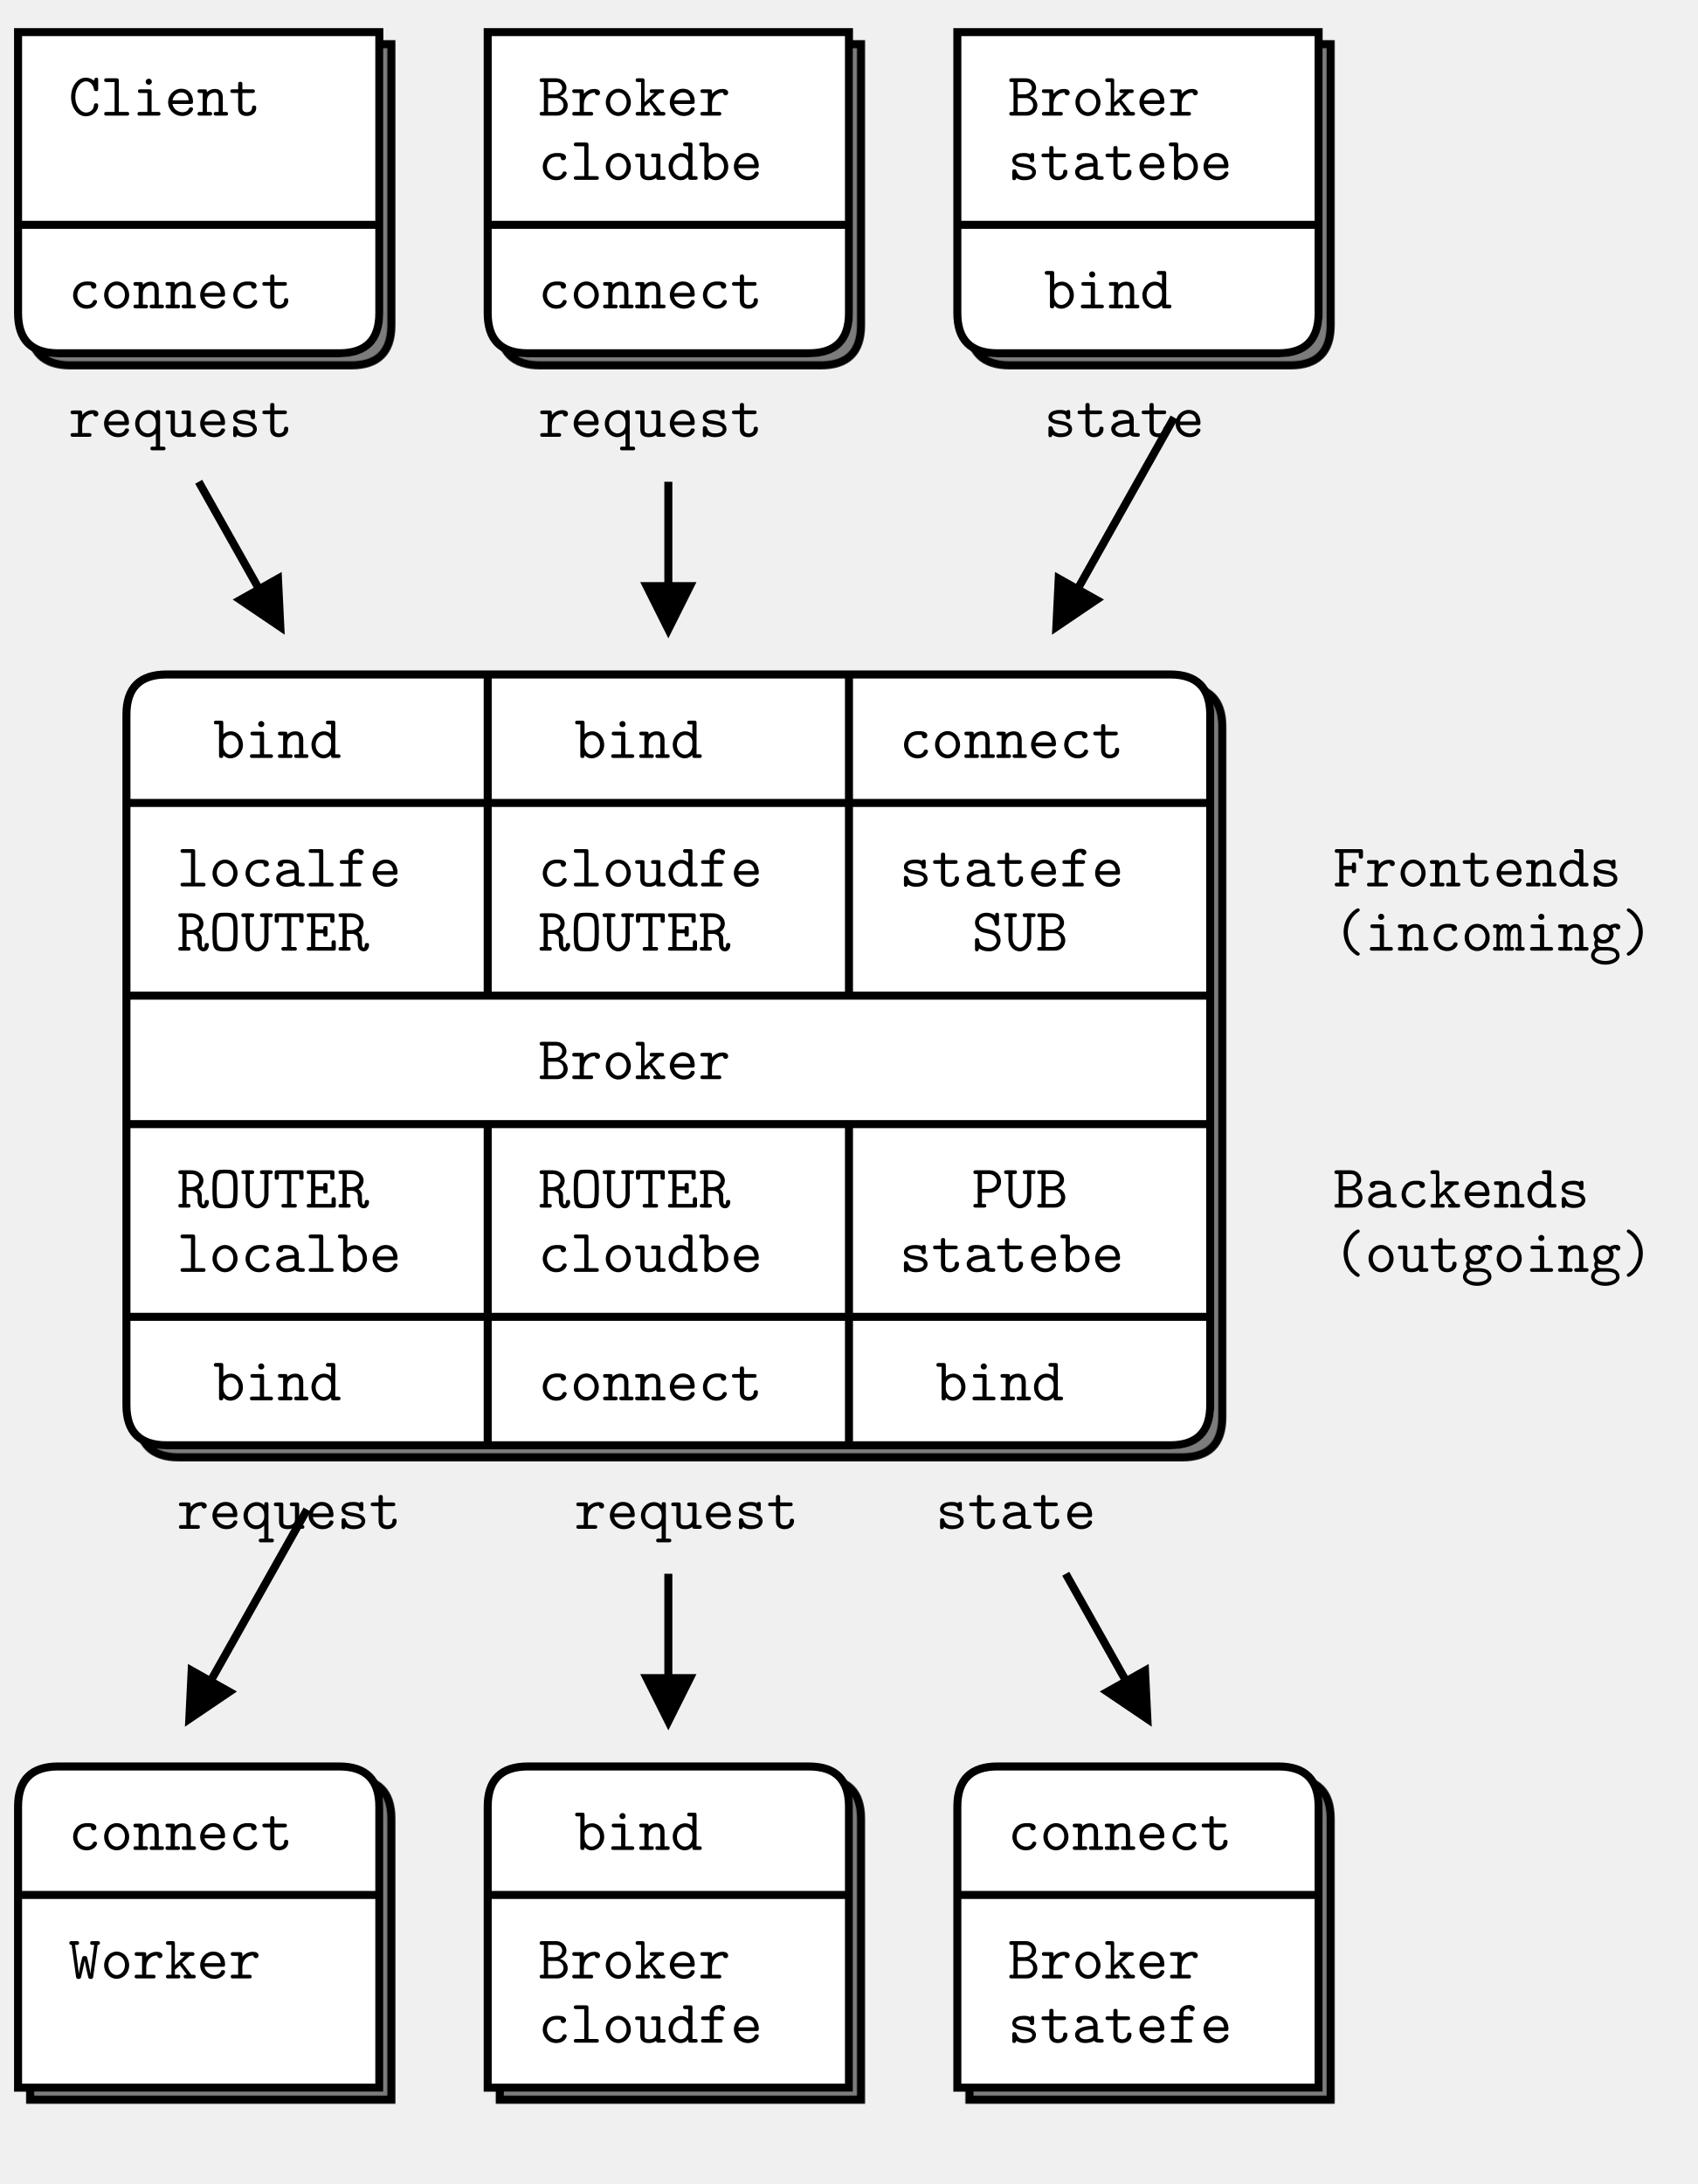
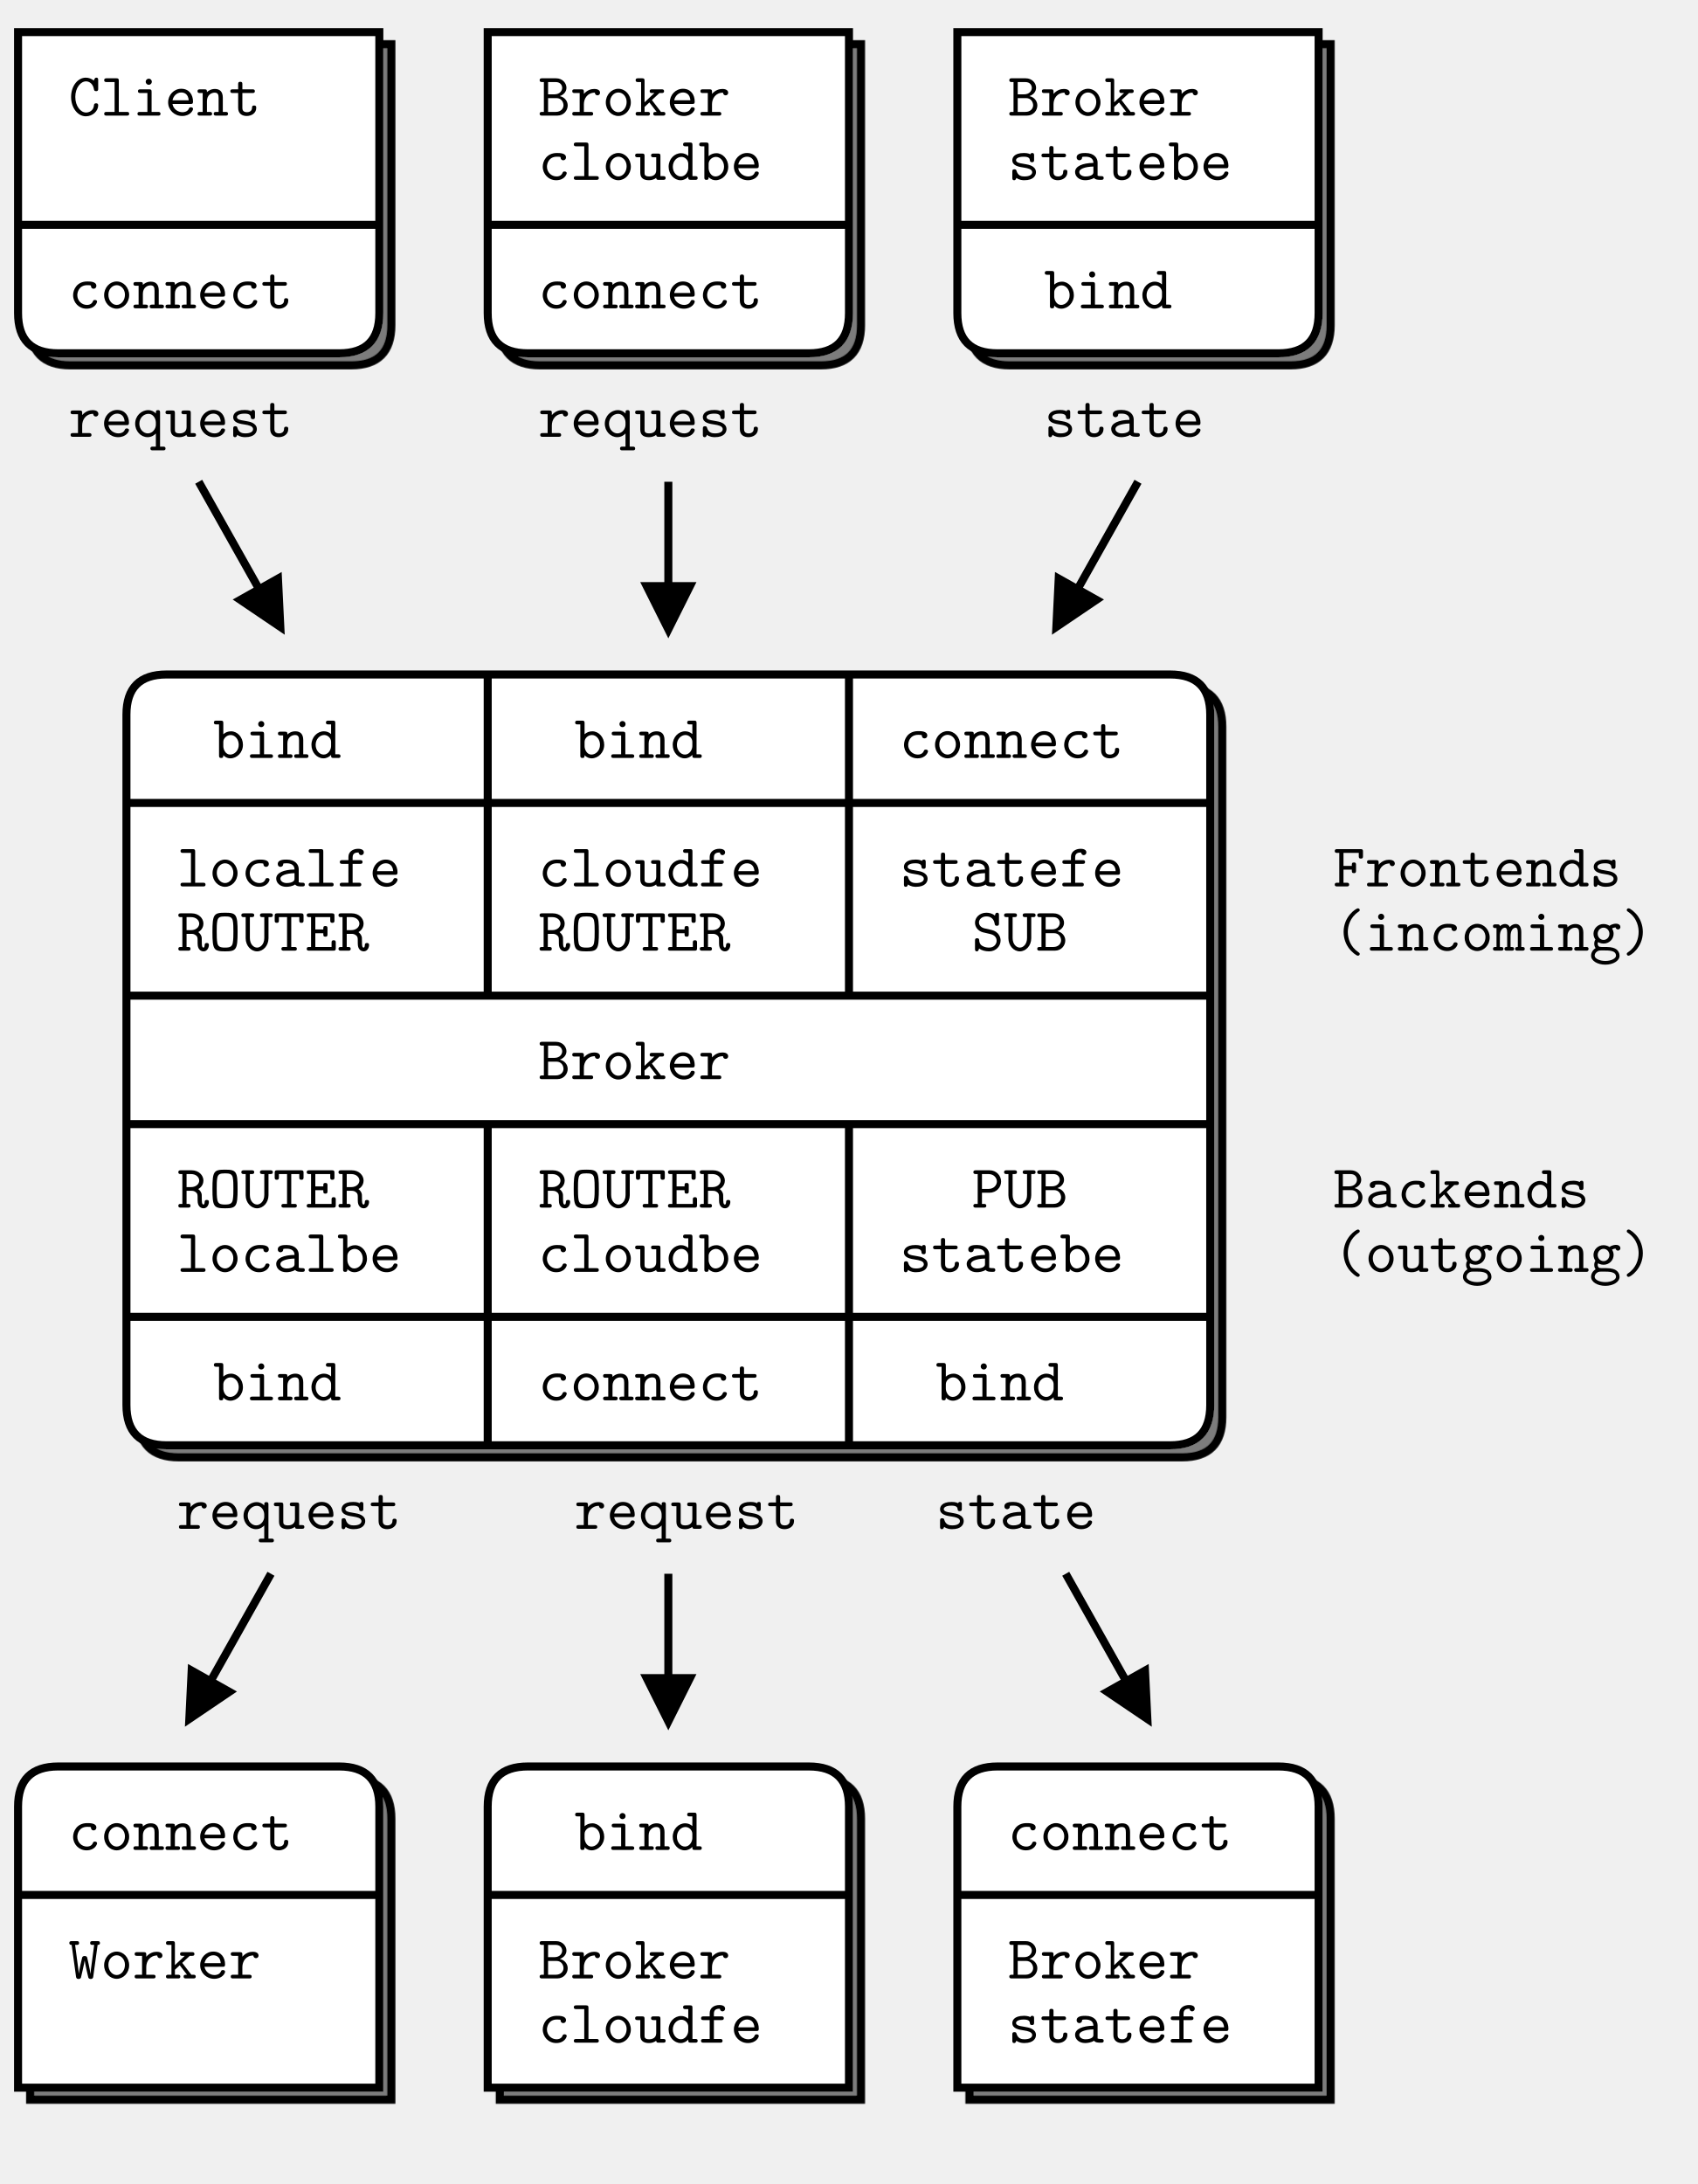
<svg xmlns="http://www.w3.org/2000/svg" width="423px" height="544px" version="1.1">
  <defs>
    <filter id="dsFilter" width="150%" height="150%">
      <feOffset result="offOut" in="SourceGraphic" dx="3" dy="3" />
      <feColorMatrix result="matrixOut" in="offOut" type="matrix" values="0.2 0 0 0 0 0 0.2 0 0 0 0 0 0.2 0 0 0 0 0 1 0" />
      <feBlend in="SourceGraphic" in2="matrixOut" mode="normal" />
    </filter>
    <marker id="iPointer" viewBox="0 0 10 10" refX="5" refY="5" markerUnits="strokeWidth" markerWidth="8" markerHeight="7" orient="auto">
      <path d="M 10 0 L 10 10 L 0 5 z" />
    </marker>
    <marker id="Pointer" viewBox="0 0 10 10" refX="5" refY="5" markerUnits="strokeWidth" markerWidth="8" markerHeight="7" orient="auto">
      <path d="M 0 0 L 10 5 L 0 10 z" />
    </marker>
  </defs>
  <g id="boxes" stroke="black" stroke-width="2" fill="none">
    <g id="group0">
      <path id="path0" filter="url(#dsFilter)" fill="#fff" d="M 4.5 8 L 94.5 8 L 94.5 78 Q 94.5 88 84.5 88 L 14.5 88 Q 4.5 88 4.5 78 Z" />
      <text x="17.1" y="28.8" id="text0" fill="#000" stroke="none" style="font-family:LMMono10,monospace;font-size:15.2px">Client </text>
      <text x="17.1" y="76.8" id="text0" fill="#000" stroke="none" style="font-family:LMMono10,monospace;font-size:15.2px">connect </text>
    </g>
    <g id="group2">
      <path id="path2" filter="url(#dsFilter)" fill="#fff" d="M 121.5 8 L 211.5 8 L 211.5 78 Q 211.5 88 201.5 88 L 131.5 88 Q 121.5 88 121.5 78 Z" />
      <text x="134.1" y="28.8" id="text2" fill="#000" stroke="none" style="font-family:LMMono10,monospace;font-size:15.2px">Broker </text>
      <text x="134.1" y="44.8" id="text2" fill="#000" stroke="none" style="font-family:LMMono10,monospace;font-size:15.2px">cloudbe </text>
      <text x="134.1" y="76.8" id="text2" fill="#000" stroke="none" style="font-family:LMMono10,monospace;font-size:15.2px">connect </text>
    </g>
    <g id="group4">
      <path id="path4" filter="url(#dsFilter)" fill="#fff" d="M 238.5 8 L 328.5 8 L 328.5 78 Q 328.5 88 318.5 88 L 248.5 88 Q 238.5 88 238.5 78 Z" />
      <text x="251.1" y="28.8" id="text4" fill="#000" stroke="none" style="font-family:LMMono10,monospace;font-size:15.2px">Broker </text>
      <text x="251.1" y="44.8" id="text4" fill="#000" stroke="none" style="font-family:LMMono10,monospace;font-size:15.2px">statebe </text>
      <text x="260.1" y="76.8" id="text4" fill="#000" stroke="none" style="font-family:LMMono10,monospace;font-size:15.2px">bind </text>
    </g>
    <g id="group18">
      <path id="path18" filter="url(#dsFilter)" fill="#fff" d="M 31.5 178 Q 31.5 168 41.5 168 L 291.5 168 Q 301.5 168 301.5 178 L 301.5 350 Q 301.5 360 291.5 360 L 41.5 360 Q 31.5 360 31.5 350 Z" />
      <text x="53.1" y="188.8" id="text18" fill="#000" stroke="none" style="font-family:LMMono10,monospace;font-size:15.2px">bind </text>
      <text x="143.1" y="188.8" id="text18" fill="#000" stroke="none" style="font-family:LMMono10,monospace;font-size:15.2px">bind </text>
      <text x="224.1" y="188.8" id="text18" fill="#000" stroke="none" style="font-family:LMMono10,monospace;font-size:15.2px">connect </text>
      <text x="44.1" y="220.8" id="text18" fill="#000" stroke="none" style="font-family:LMMono10,monospace;font-size:15.2px">localfe </text>
      <text x="134.1" y="220.8" id="text18" fill="#000" stroke="none" style="font-family:LMMono10,monospace;font-size:15.2px">cloudfe </text>
      <text x="224.1" y="220.8" id="text18" fill="#000" stroke="none" style="font-family:LMMono10,monospace;font-size:15.2px">statefe </text>
      <text x="44.1" y="236.8" id="text18" fill="#000" stroke="none" style="font-family:LMMono10,monospace;font-size:15.2px">ROUTER </text>
      <text x="134.1" y="236.8" id="text18" fill="#000" stroke="none" style="font-family:LMMono10,monospace;font-size:15.2px">ROUTER </text>
      <text x="242.1" y="236.8" id="text18" fill="#000" stroke="none" style="font-family:LMMono10,monospace;font-size:15.2px">SUB </text>
      <text x="134.1" y="268.8" id="text18" fill="#000" stroke="none" style="font-family:LMMono10,monospace;font-size:15.2px">Broker </text>
      <text x="44.1" y="300.8" id="text18" fill="#000" stroke="none" style="font-family:LMMono10,monospace;font-size:15.2px">ROUTER </text>
      <text x="134.1" y="300.8" id="text18" fill="#000" stroke="none" style="font-family:LMMono10,monospace;font-size:15.2px">ROUTER </text>
      <text x="242.1" y="300.8" id="text18" fill="#000" stroke="none" style="font-family:LMMono10,monospace;font-size:15.2px">PUB </text>
      <text x="44.1" y="316.8" id="text18" fill="#000" stroke="none" style="font-family:LMMono10,monospace;font-size:15.2px">localbe </text>
      <text x="134.1" y="316.8" id="text18" fill="#000" stroke="none" style="font-family:LMMono10,monospace;font-size:15.2px">cloudbe </text>
      <text x="224.1" y="316.8" id="text18" fill="#000" stroke="none" style="font-family:LMMono10,monospace;font-size:15.2px">statebe </text>
      <text x="53.1" y="348.8" id="text18" fill="#000" stroke="none" style="font-family:LMMono10,monospace;font-size:15.2px">bind </text>
      <text x="134.1" y="348.8" id="text18" fill="#000" stroke="none" style="font-family:LMMono10,monospace;font-size:15.2px">connect </text>
      <text x="233.1" y="348.8" id="text18" fill="#000" stroke="none" style="font-family:LMMono10,monospace;font-size:15.2px">bind </text>
    </g>
    <g id="group42">
      <path id="path42" filter="url(#dsFilter)" fill="#fff" d="M 4.5 450 Q 4.5 440 14.5 440 L 84.5 440 Q 94.5 440 94.5 450 L 94.5 520 L 4.5 520 Z" />
      <text x="17.1" y="460.8" id="text42" fill="#000" stroke="none" style="font-family:LMMono10,monospace;font-size:15.2px">connect </text>
      <text x="17.1" y="492.8" id="text42" fill="#000" stroke="none" style="font-family:LMMono10,monospace;font-size:15.2px">Worker </text>
    </g>
    <g id="group44">
      <path id="path44" filter="url(#dsFilter)" fill="#fff" d="M 121.5 450 Q 121.5 440 131.5 440 L 201.5 440 Q 211.5 440 211.5 450 L 211.5 520 L 121.5 520 Z" />
      <text x="143.1" y="460.8" id="text44" fill="#000" stroke="none" style="font-family:LMMono10,monospace;font-size:15.2px">bind </text>
      <text x="134.1" y="492.8" id="text44" fill="#000" stroke="none" style="font-family:LMMono10,monospace;font-size:15.2px">Broker </text>
      <text x="134.1" y="508.8" id="text44" fill="#000" stroke="none" style="font-family:LMMono10,monospace;font-size:15.2px">cloudfe </text>
    </g>
    <g id="group46">
      <path id="path46" filter="url(#dsFilter)" fill="#fff" d="M 238.5 450 Q 238.5 440 248.5 440 L 318.5 440 Q 328.5 440 328.5 450 L 328.5 520 L 238.5 520 Z" />
      <text x="251.1" y="460.8" id="text46" fill="#000" stroke="none" style="font-family:LMMono10,monospace;font-size:15.2px">connect </text>
      <text x="251.1" y="492.8" id="text46" fill="#000" stroke="none" style="font-family:LMMono10,monospace;font-size:15.2px">Broker </text>
      <text x="251.1" y="508.8" id="text46" fill="#000" stroke="none" style="font-family:LMMono10,monospace;font-size:15.2px">statefe </text>
    </g>
  </g>
  <g id="lines" stroke="black" stroke-width="2" fill="none">
    <g id="group63">
      <path id="path63" d="M 4.5 56 L 94.5 56 " />
    </g>
    <g id="group90">
      <path id="path90" d="M 4.5 472 L 94.5 472 " />
    </g>
    <g id="group176">
      <path id="path176" d="M 31.5 200 L 121.5 200 L 211.5 200 L 301.5 200 " />
    </g>
    <g id="group180">
      <path id="path180" d="M 31.5 248 L 121.5 248 L 211.5 248 L 301.5 248 " />
    </g>
    <g id="group183">
      <path id="path183" d="M 31.5 280 L 121.5 280 L 211.5 280 L 301.5 280 " />
    </g>
    <g id="group187">
      <path id="path187" d="M 31.5 328 L 121.5 328 L 211.5 328 L 301.5 328 " />
    </g>
    <g id="group243">
      <path id="path243" marker-end="url(#Pointer)" d="M 49.5 120 L 67.5 152 " />
    </g>
    <g id="group262">
-       <path id="path262" marker-start="url(#iPointer)" d="M 49.5 424 L 76.5 376 " />
+       <path id="path262" marker-start="url(#iPointer)" d="M 49.5 424 L 67.5 392 " />
    </g>
    <g id="group511">
      <path id="path511" d="M 121.5 56 L 211.5 56 " />
    </g>
    <g id="group519">
      <path id="path519" d="M 121.5 168 L 121.5 200 L 121.5 248 " />
    </g>
    <g id="group527">
      <path id="path527" d="M 121.5 280 L 121.5 328 L 121.5 360 " />
    </g>
    <g id="group540">
      <path id="path540" d="M 121.5 472 L 211.5 472 " />
    </g>
    <g id="group689">
      <path id="path689" marker-end="url(#Pointer)" d="M 166.5 120 L 166.5 152 " />
    </g>
    <g id="group706">
      <path id="path706" marker-end="url(#Pointer)" d="M 166.5 392 L 166.5 424 " />
    </g>
    <g id="group862">
      <path id="path862" d="M 211.5 168 L 211.5 200 L 211.5 248 " />
    </g>
    <g id="group870">
      <path id="path870" d="M 211.5 280 L 211.5 328 L 211.5 360 " />
    </g>
    <g id="group959">
      <path id="path959" d="M 238.5 56 L 328.5 56 " />
    </g>
    <g id="group986">
      <path id="path986" d="M 238.5 472 L 328.5 472 " />
    </g>
    <g id="group1069">
-       <path id="path1069" marker-start="url(#iPointer)" d="M 265.5 152 L 292.5 104 " />
+       <path id="path1069" marker-start="url(#iPointer)" d="M 265.5 152 L 283.5 120 " />
    </g>
    <g id="group1084">
      <path id="path1084" marker-end="url(#Pointer)" d="M 265.5 392 L 283.5 424 " />
    </g>
  </g>
  <g id="text" fill="black" style="font-family:LMMono10,monospace;font-size:15.2px">
    <text x="17.1" y="108.8" id="text8" fill="#000">request </text>
    <text x="134.1" y="108.8" id="text9" fill="#000">request </text>
    <text x="260.1" y="108.8" id="text10" fill="#000">state</text>
    <text x="332.1" y="220.8" id="text17" fill="#000">Frontends</text>
    <text x="332.1" y="236.8" id="text21" fill="#000">(incoming)</text>
    <text x="332.1" y="300.8" id="text26" fill="#000">Backends</text>
    <text x="332.1" y="316.8" id="text30" fill="#000">(outgoing)</text>
    <text x="44.1" y="380.8" id="text34" fill="#000">request </text>
    <text x="143.1" y="380.8" id="text35" fill="#000">request </text>
    <text x="233.1" y="380.8" id="text36" fill="#000">state</text>
  </g>
</svg>
